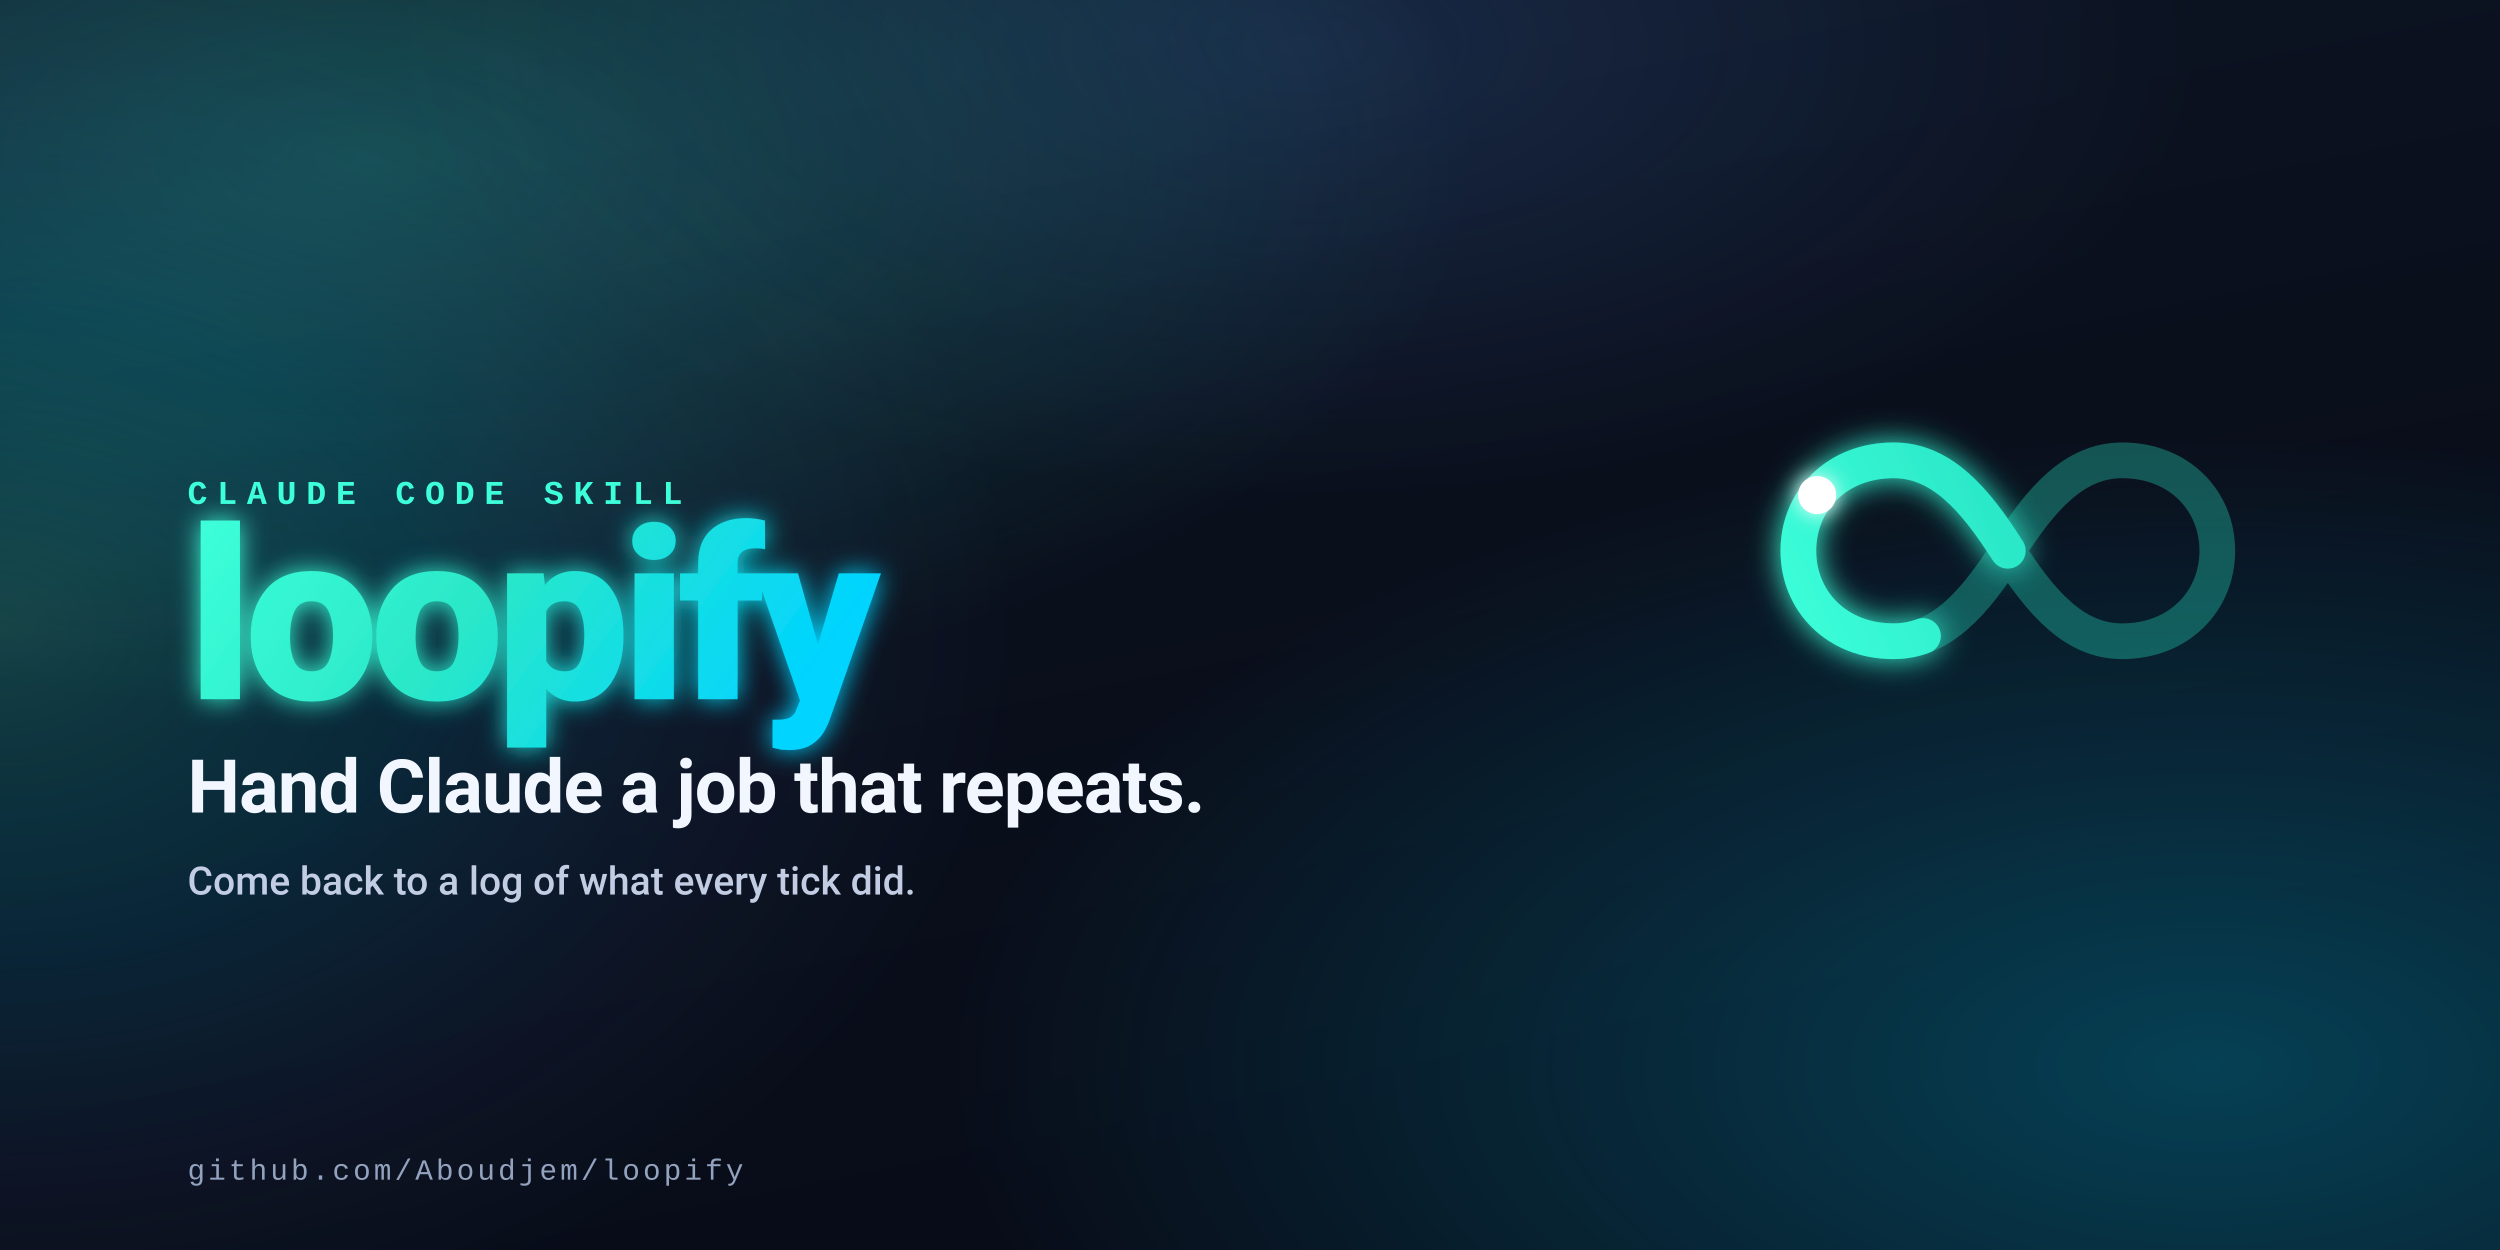
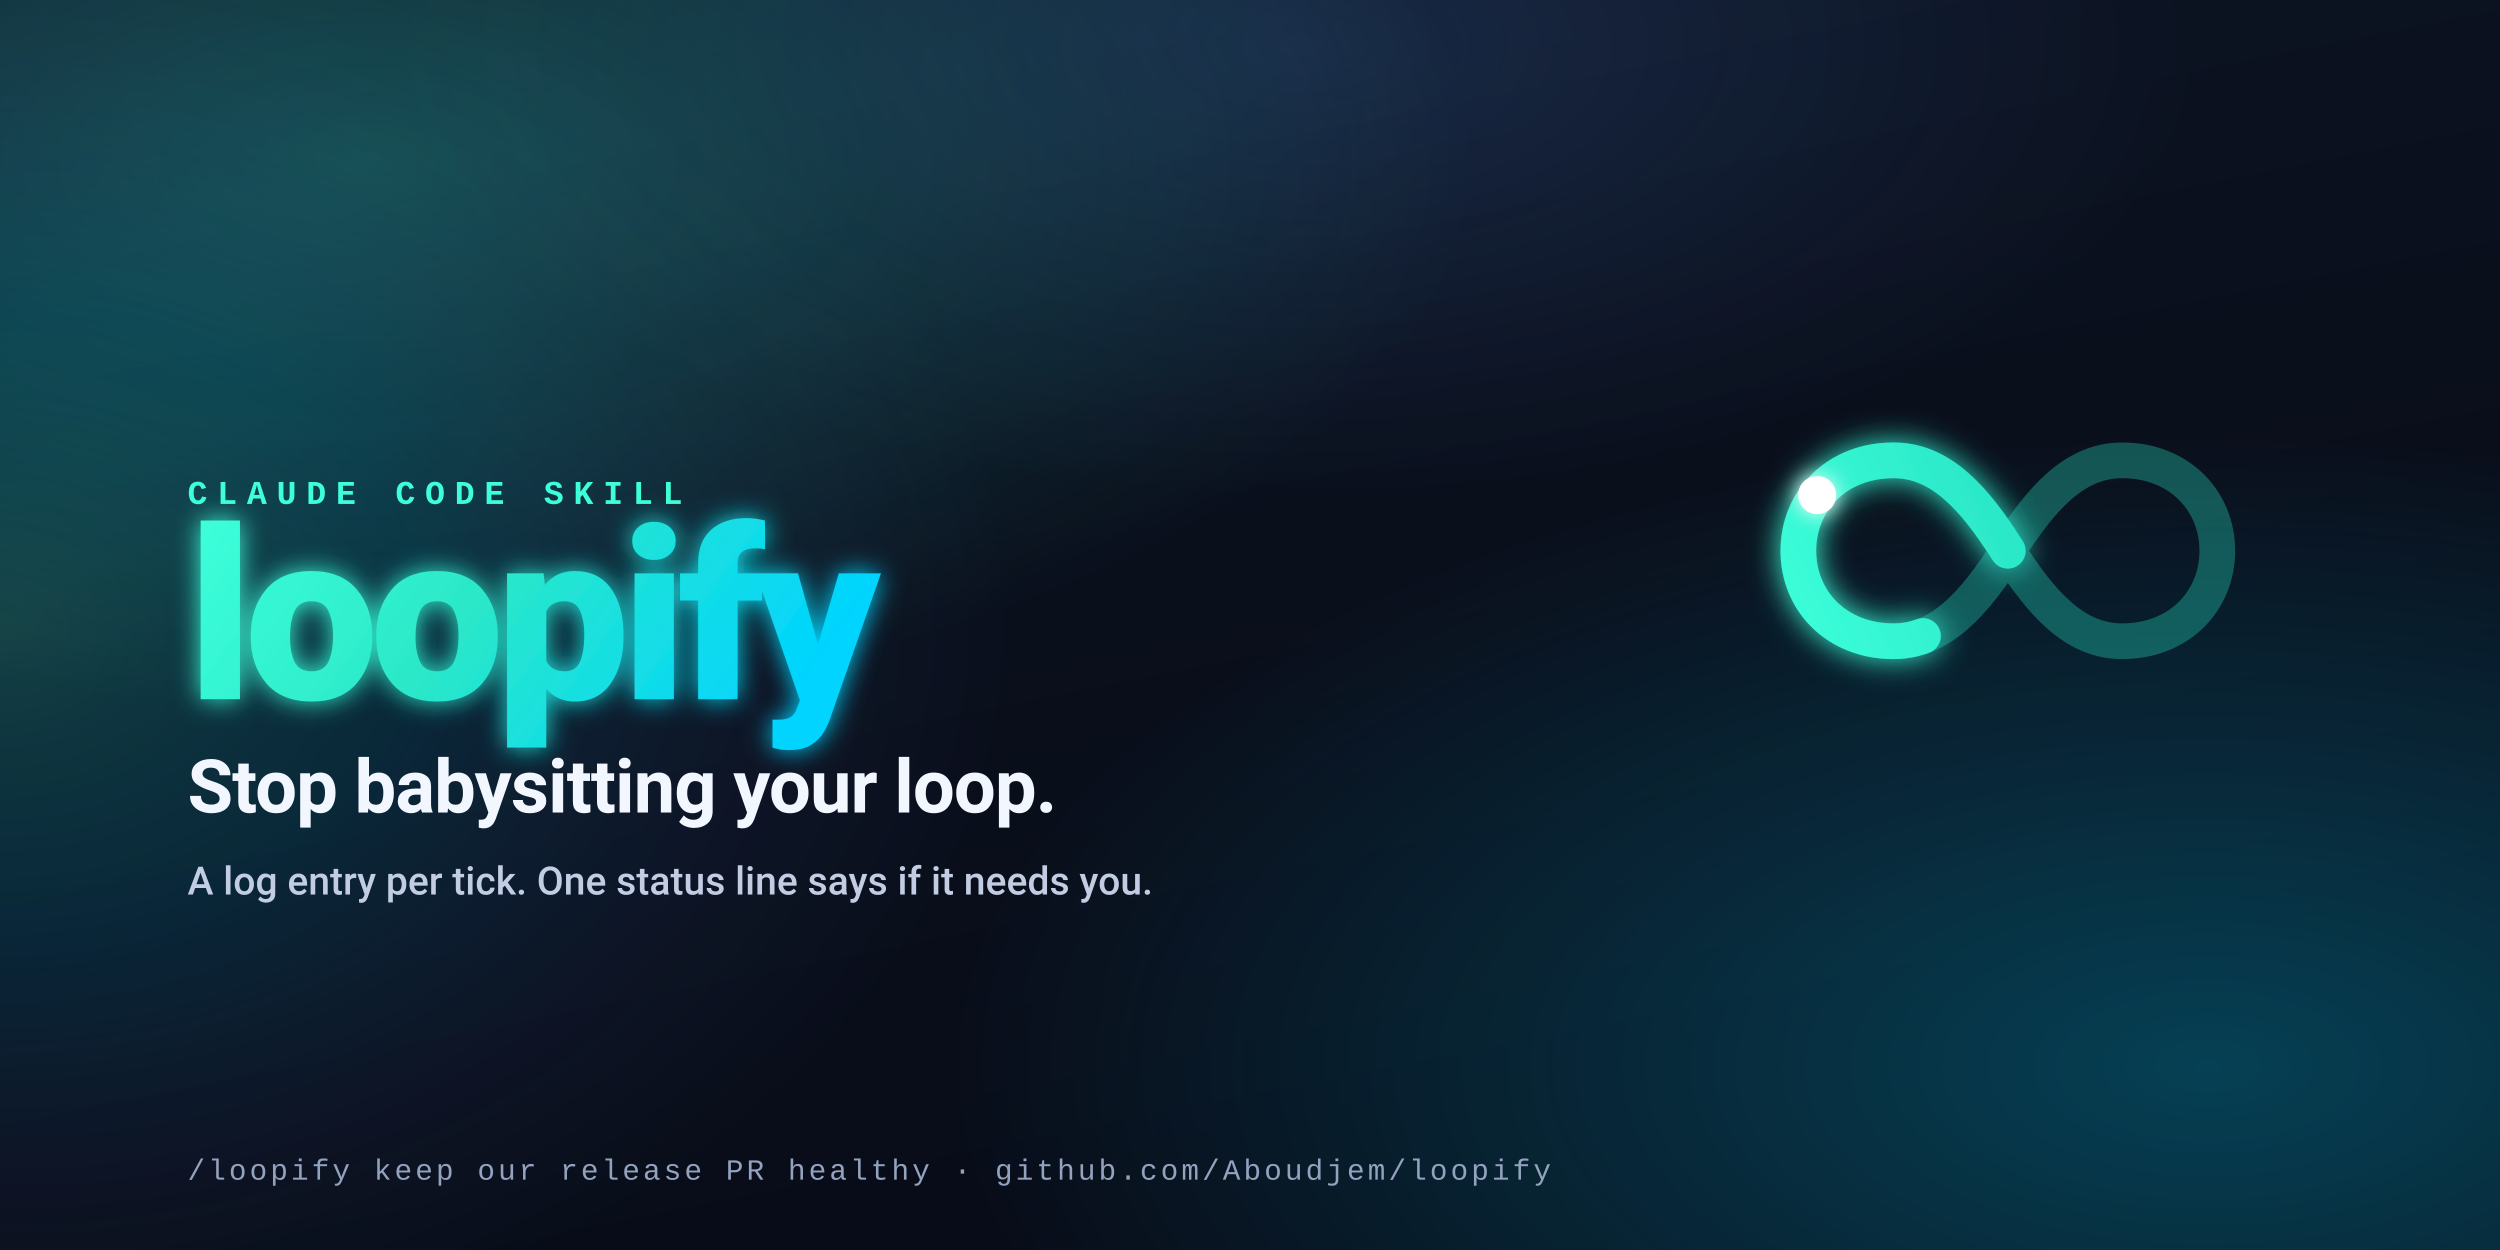
<svg xmlns="http://www.w3.org/2000/svg" viewBox="0 0 1280 640" fill="none" role="img" aria-label="loopify: Hand Claude a job that repeats.">
  <defs>
    <linearGradient id="lp-ground" x1="0" y1="0" x2="0.4" y2="1">
      <stop offset="0%" stop-color="#0D1626" />
      <stop offset="55%" stop-color="#0A0F1C" />
      <stop offset="100%" stop-color="#080C18" />
    </linearGradient>
    <radialGradient id="lp-bloomA" cx="0.15" cy="0.13" r="0.44">
      <stop offset="0%" stop-color="#2BE8C8" stop-opacity="0.26" />
      <stop offset="100%" stop-color="#2BE8C8" stop-opacity="0" />
    </radialGradient>
    <radialGradient id="lp-bloomB" cx="0.88" cy="0.85" r="0.50">
      <stop offset="0%" stop-color="#00D4FF" stop-opacity="0.26" />
      <stop offset="100%" stop-color="#00D4FF" stop-opacity="0" />
    </radialGradient>
    <radialGradient id="lp-bloomC" cx="0.52" cy="0.04" r="0.36">
      <stop offset="0%" stop-color="#5B9DFF" stop-opacity="0.16" />
      <stop offset="100%" stop-color="#5B9DFF" stop-opacity="0" />
    </radialGradient>
    <radialGradient id="lp-wash" cx="0.5" cy="0.5" r="0.5">
      <stop offset="0%" stop-color="#3DFFDA" stop-opacity="0.20" />
      <stop offset="42%" stop-color="#00D4FF" stop-opacity="0.124" />
      <stop offset="76%" stop-color="#5B9DFF" stop-opacity="0.046" />
      <stop offset="100%" stop-color="#5B9DFF" stop-opacity="0" />
    </radialGradient>
    <clipPath id="lp-frame">
      <rect width="1280" height="640" />
    </clipPath>
    <linearGradient id="lp-ink" gradientUnits="userSpaceOnUse" x1="36" y1="170" x2="220" y2="86">
      <stop class="lpk1" offset="0%" stop-color="#3DFFDA" />
      <stop class="lpk2" offset="52%" stop-color="#2BE8C8" />
      <stop class="lpk3" offset="100%" stop-color="#00D4FF" />
    </linearGradient>
    <filter id="lp-glow" x="-45%" y="-45%" width="190%" height="190%">
      <feGaussianBlur stdDeviation="6.5" result="b" />
      <feMerge>
        <feMergeNode in="b" />
        <feMergeNode in="SourceGraphic" />
      </feMerge>
    </filter>
    <filter id="lp-glow-sm" x="-150%" y="-150%" width="400%" height="400%">
      <feGaussianBlur stdDeviation="4.2" result="b" />
      <feMerge>
        <feMergeNode in="b" />
        <feMergeNode in="SourceGraphic" />
      </feMerge>
    </filter>
    <linearGradient id="lp-word" x1="0" y1="0" x2="1" y2="0.25">
      <stop class="lpk1" offset="0%" stop-color="#3DFFDA" />
      <stop class="lpk2" offset="46%" stop-color="#2BE8C8" />
      <stop class="lpk3" offset="100%" stop-color="#00D4FF" />
    </linearGradient>
    <linearGradient id="lp-sheen" x1="0" y1="0" x2="1" y2="0">
      <stop offset="0%" stop-color="#FFFFFF" stop-opacity="0" />
      <stop offset="50%" stop-color="#FFFFFF" stop-opacity="0.62" />
      <stop offset="100%" stop-color="#FFFFFF" stop-opacity="0" />
    </linearGradient>
    <clipPath id="lp-wordclip">
      <text x="96" y="358" font-family="system-ui, -apple-system, 'Segoe UI', Roboto, 'Helvetica Neue', Arial, sans-serif" font-size="122" font-weight="800" letter-spacing="-4.3">loopify</text>
    </clipPath>
  </defs>
  <style>
    .disp { font-family: system-ui, -apple-system, 'Segoe UI', Roboto, 'Helvetica Neue', Arial, sans-serif; }
    .mono { font-family: ui-monospace, SFMono-Regular, 'SF Mono', Menlo, Consolas, 'Liberation Mono', monospace; }
    .eyebrow { font-size: 13px; font-weight: 600; letter-spacing: 4.5px; fill: #3DFFDA; }
    .head    { font-size: 38px; font-weight: 700; fill: #F2F6FF; letter-spacing: -0.5px; }
    .sub     { font-size: 20px; font-weight: 500; fill: #C2CDE4; }
    .tag     { font-size: 15px; letter-spacing: 1.6px; fill: #93A2BE; }
    .chip    { font-size: 11.5px; letter-spacing: 1.2px; fill: #C2CDE4; }
    .chipbig { font-size: 17px; letter-spacing: 1px; fill: #C2CDE4; }
    .tagsm { font-size: 12.5px; letter-spacing: 1.6px; fill: #93A2BE; }
    .eyebrow { font-size: 17px; letter-spacing: 5px; }
            .lpcomet { stroke-dasharray: 200 800; }
    /* led 200/1000 ahead of the dash head, so the dot sits exactly on the comet tip */
    .lphead { transform: translate(47.9px, 104.6px); }
    @media (prefers-reduced-motion: reduce) { * { } }
  </style>
  <rect width="1280" height="640" fill="url(#lp-ground)" />
  <g class="lpbloom">
    <rect width="1280" height="640" fill="url(#lp-bloomA)" />
    <rect width="1280" height="640" fill="url(#lp-bloomB)" />
    <rect width="1280" height="640" fill="url(#lp-bloomC)" />
  </g>
  <g clip-path="url(#lp-frame)">
    <g transform="translate(0,320)">
      <ellipse class="lpwash" cx="0" cy="0" rx="520" ry="380" fill="url(#lp-wash)" />
    </g>
  </g>
  <g transform="translate(872,126) scale(1.2188)">
    <path d="M128 128 C114 106 100 90 80 90 C56 90 40 107 40 128 C40 149 56 166 80 166 C100 166 114 150 128 128 C142 106 156 90 176 90 C200 90 216 107 216 128 C216 149 200 166 176 166 C156 166 142 150 128 128 Z" pathLength="1000" fill="none" stroke="#2BE8C8" stroke-opacity="0.32" stroke-width="15" stroke-linecap="round" />
    <g filter="url(#lp-glow)">
      <path class="lpcomet" d="M128 128 C114 106 100 90 80 90 C56 90 40 107 40 128 C40 149 56 166 80 166 C100 166 114 150 128 128 C142 106 156 90 176 90 C200 90 216 107 216 128 C216 149 200 166 176 166 C156 166 142 150 128 128 Z" pathLength="1000" fill="none" stroke="url(#lp-ink)" stroke-width="15" stroke-linecap="round" />
    </g>
    <g class="lphead" filter="url(#lp-glow-sm)">
      <circle r="8" fill="#FFFFFF" />
    </g>
  </g>
  <g filter="url(#lp-glow)">
    <text class="disp" x="96" y="358" font-size="122" font-weight="800" letter-spacing="-4.3" fill="url(#lp-word)">loopify</text>
  </g>
  <g clip-path="url(#lp-wordclip)">
    <g transform="skewX(-18)">
      <rect class="lpsheen" x="-38" y="236" width="56" height="165" fill="url(#lp-sheen)" opacity="0.45" />
    </g>
  </g>
  <text class="mono eyebrow" x="96" y="258">CLAUDE CODE SKILL</text>
-   <text class="disp head" x="96" y="416">Hand Claude a job that repeats.</text>
-   <text class="disp sub" x="96" y="458">Come back to a log of what every tick did.</text>
-   <text class="mono tag" x="96" y="604">github.com/Aboudjem/loopify</text>
+   <text class="disp head" x="96" y="416">Stop babysitting your loop.</text>
+   <text class="disp sub" x="96" y="458">A log entry per tick. One status line says if it needs you.</text>
+   <text class="mono tag" x="96" y="604">/loopify keep our release PR healthy  ·  github.com/Aboudjem/loopify</text>
</svg>
